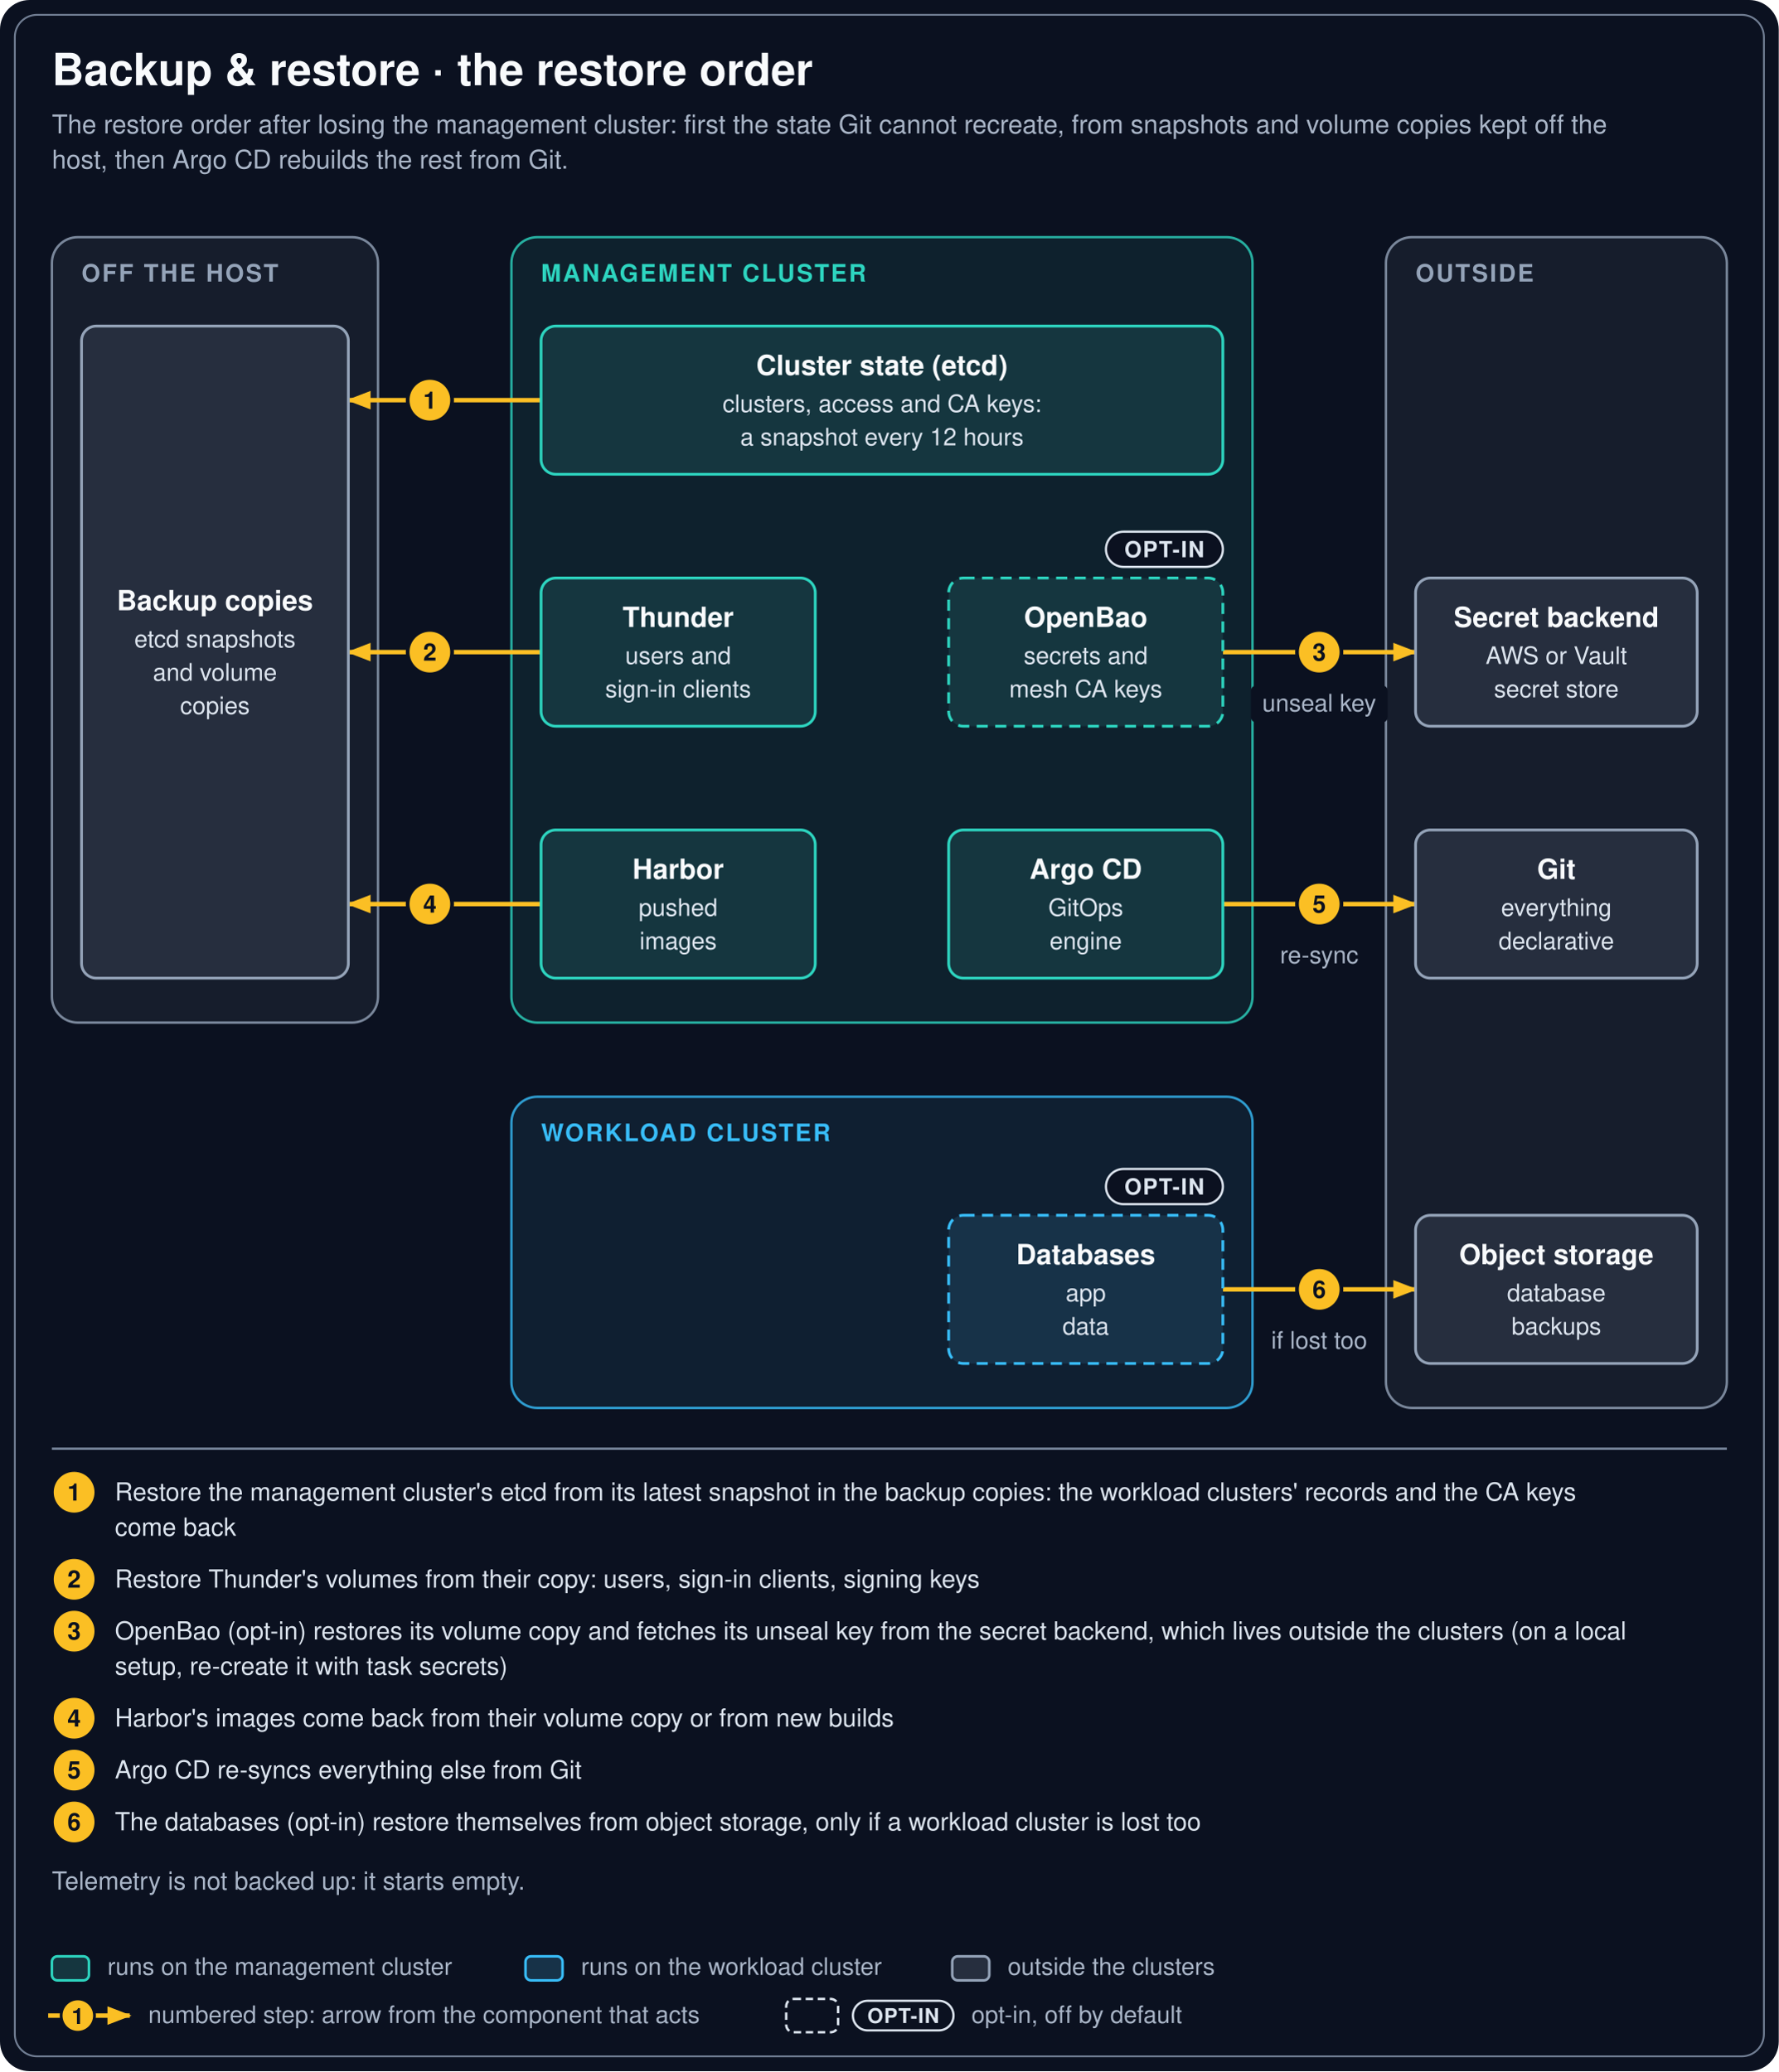
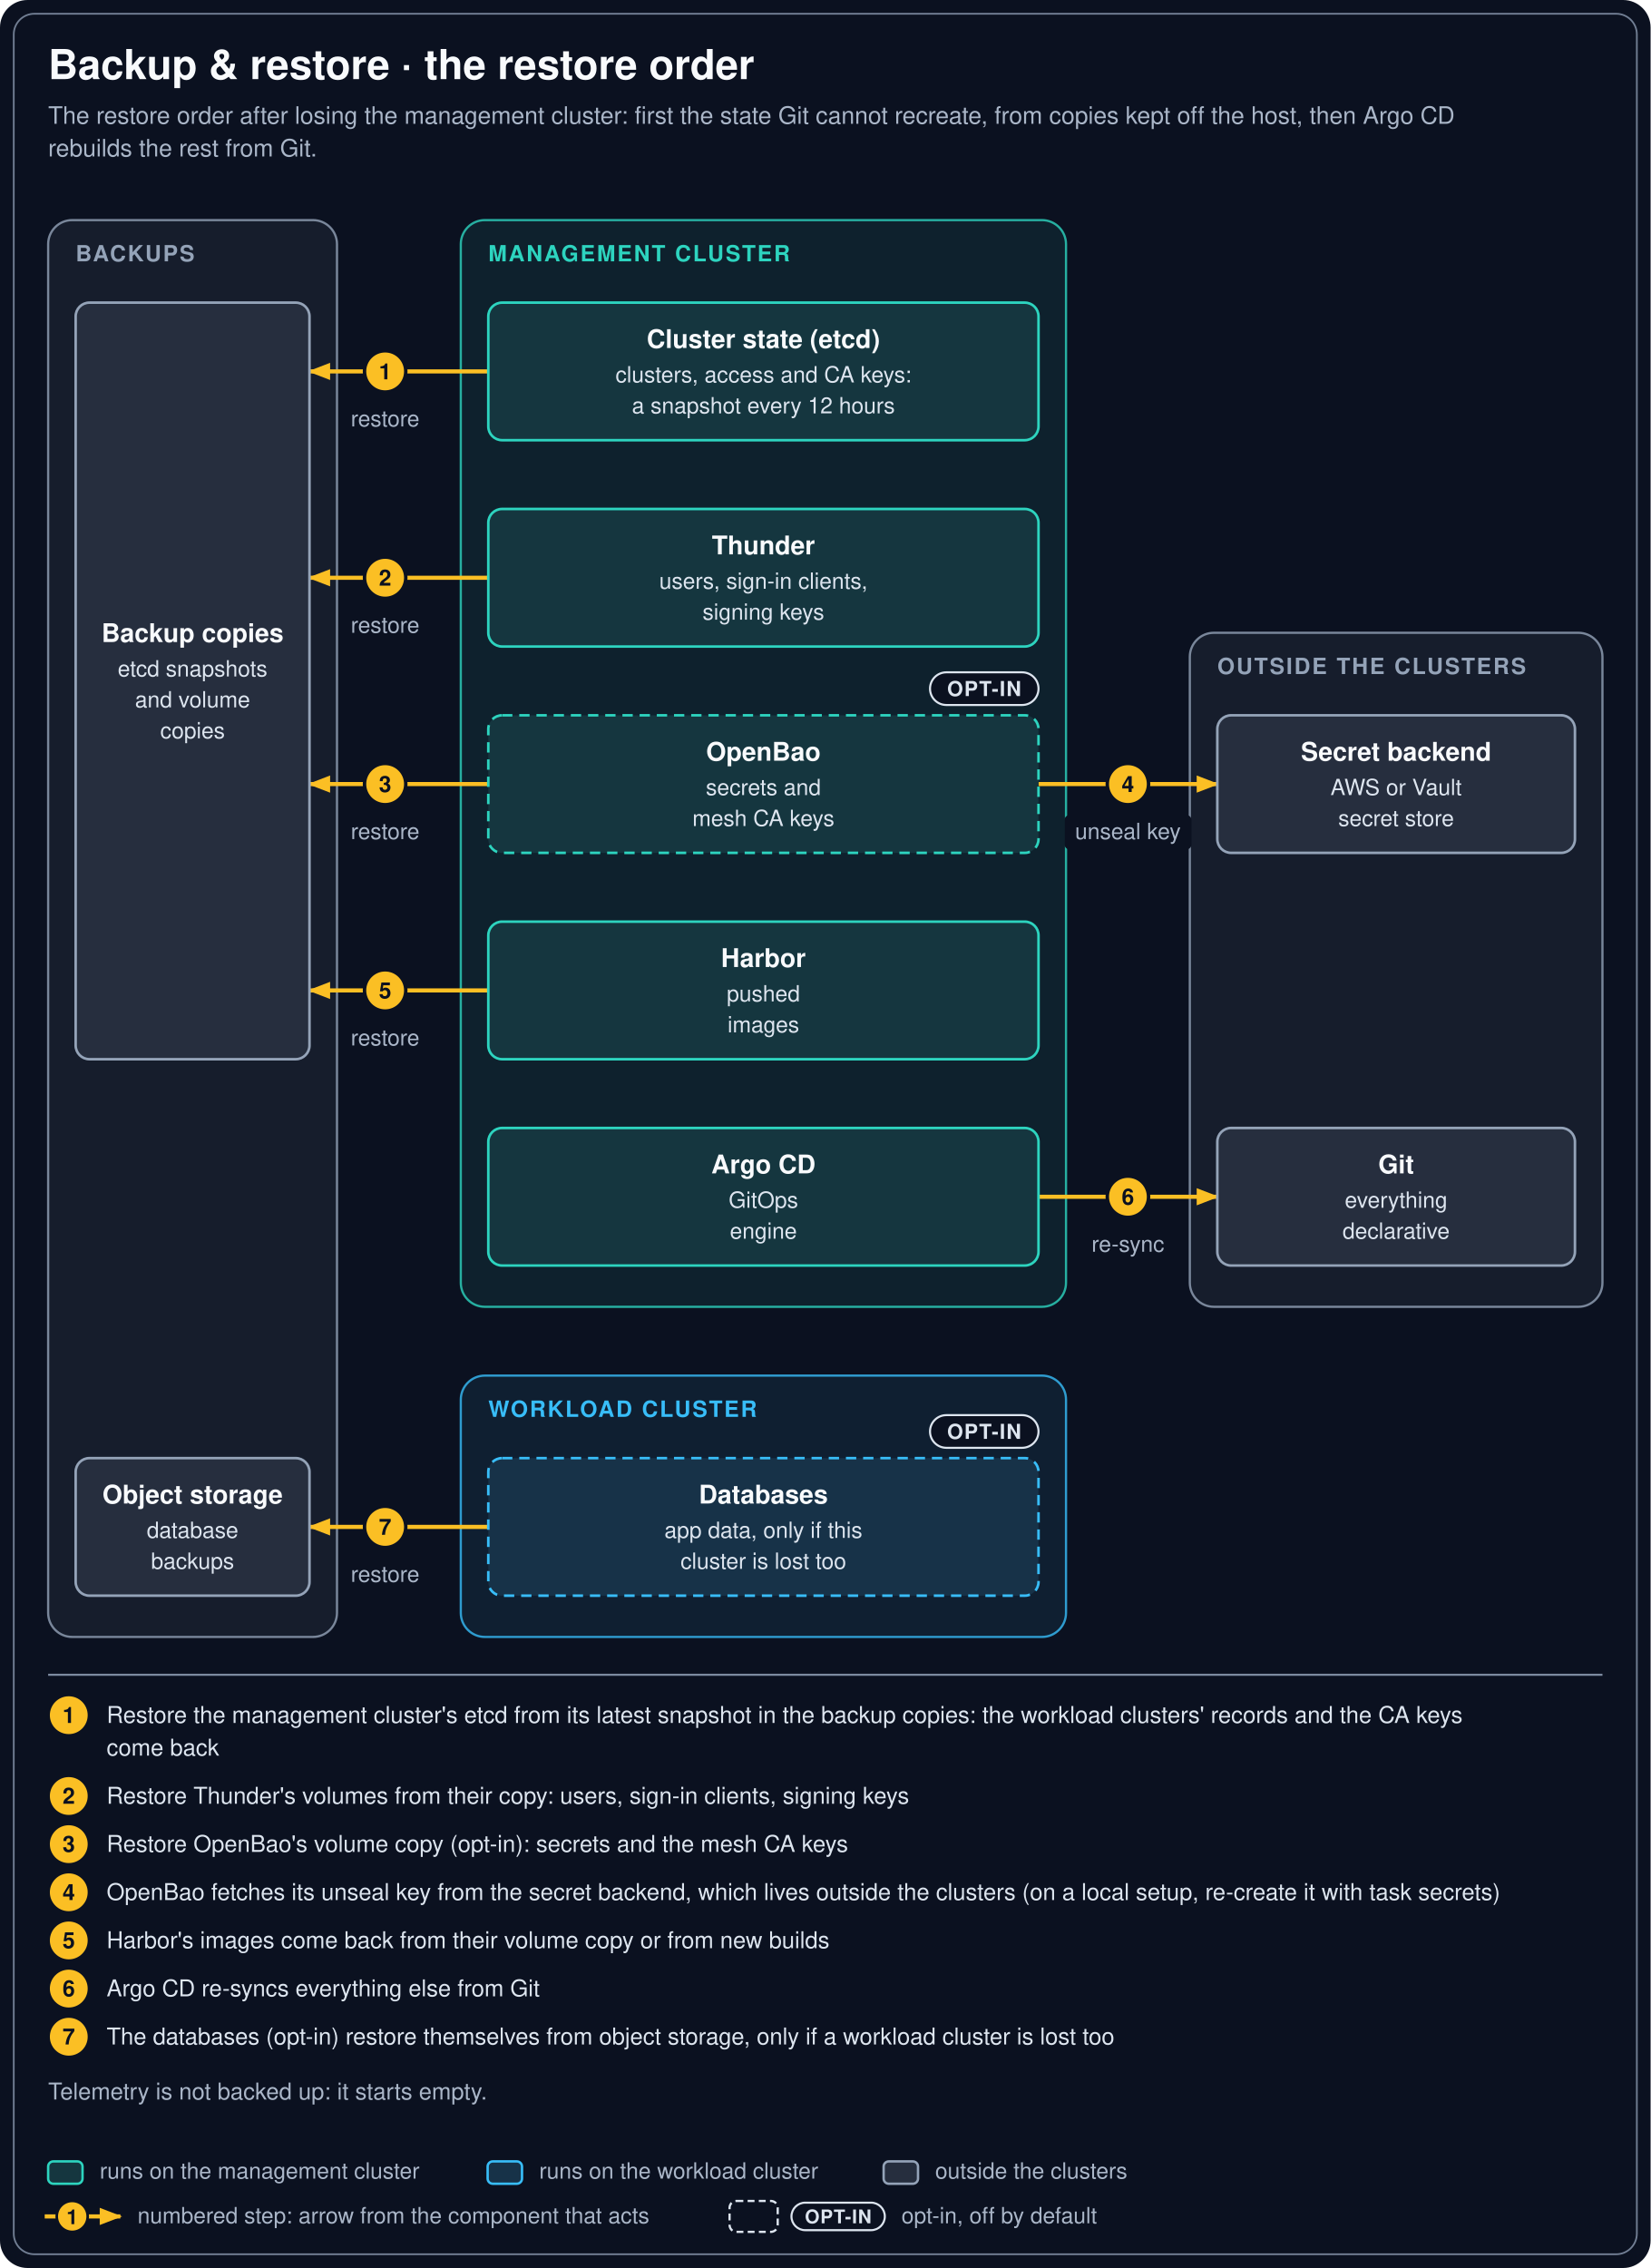
- <svg xmlns="http://www.w3.org/2000/svg" width="960" height="1118" viewBox="0 0 960 1118" role="img" aria-label="Backup &amp; restore · the restore order">
-   <style>.s{font-family:'Segoe UI','Helvetica Neue',Helvetica,Arial,'Liberation Sans',sans-serif}.m{font-family:'JetBrains Mono',SFMono-Regular,Menlo,Consolas,'Liberation Mono',monospace}.fx{fill:none;stroke-width:3.4;stroke-linecap:round;stroke-dasharray:4 10;opacity:0;animation:fxdash .9s linear infinite,fxseq 9.10s linear infinite both}@keyframes fxdash{to{stroke-dashoffset:-14}}@keyframes fxseq{0%{opacity:0}3%{opacity:1}29.0%{opacity:1}34.0%{opacity:0}100%{opacity:0}}@media (prefers-reduced-motion:reduce){.fx{animation:none;opacity:0}}</style>
+ <svg xmlns="http://www.w3.org/2000/svg" width="960" height="1319" viewBox="0 0 960 1319" role="img" aria-label="Backup &amp; restore · the restore order">
+   <style>.s{font-family:'Segoe UI','Helvetica Neue',Helvetica,Arial,'Liberation Sans',sans-serif}.m{font-family:'JetBrains Mono',SFMono-Regular,Menlo,Consolas,'Liberation Mono',monospace}.fx{fill:none;stroke-width:3.4;stroke-linecap:round;stroke-dasharray:4 10;opacity:0;animation:fxdash .9s linear infinite,fxseq 10.20s linear infinite both}@keyframes fxdash{to{stroke-dashoffset:-14}}@keyframes fxseq{0%{opacity:0}3%{opacity:1}25.9%{opacity:1}30.9%{opacity:0}100%{opacity:0}}@media (prefers-reduced-motion:reduce){.fx{animation:none;opacity:0}}</style>
  <defs>
    <marker id="ahfbbf24" markerWidth="13" markerHeight="10" refX="12" refY="5" orient="auto" markerUnits="userSpaceOnUse">
      <path d="M0,0 L13,5 L0,10 z" fill="#fbbf24" />
    </marker>
    <marker id="asfbbf24" markerWidth="13" markerHeight="10" refX="1" refY="5" orient="auto" markerUnits="userSpaceOnUse">
      <path d="M13,0 L0,5 L13,10 z" fill="#fbbf24" />
    </marker>
  </defs>
-   <rect width="960" height="1118" rx="16" fill="#0b1120" />
-   <rect x="8" y="8" width="944" height="1102" rx="12" fill="none" stroke="#8b9ab0" stroke-opacity=".8" />
-   <rect x="28" y="128" width="176" height="424" rx="14" fill="#161d2c" stroke="#94a3b8" stroke-opacity=".8" stroke-width="1.3" />
-   <text class="s" x="44.0" y="152.0" font-size="13" fill="#94a3b8" font-weight="700" letter-spacing="1.0">OFF THE HOST</text>
-   <rect x="276" y="128" width="400" height="424" rx="14" fill="#0e212d" stroke="#2dd4bf" stroke-opacity=".8" stroke-width="1.3" />
-   <text class="s" x="292.0" y="152.0" font-size="13" fill="#2dd4bf" font-weight="700" letter-spacing="1.0">MANAGEMENT CLUSTER</text>
-   <rect x="276" y="592" width="400" height="168" rx="14" fill="#0f1f31" stroke="#38bdf8" stroke-opacity=".8" stroke-width="1.3" />
-   <text class="s" x="292.0" y="616.0" font-size="13" fill="#38bdf8" font-weight="700" letter-spacing="1.0">WORKLOAD CLUSTER</text>
-   <rect x="748" y="128" width="184" height="632" rx="14" fill="#161d2c" stroke="#94a3b8" stroke-opacity=".8" stroke-width="1.3" />
-   <text class="s" x="764.0" y="152.0" font-size="13" fill="#94a3b8" font-weight="700" letter-spacing="1.0">OUTSIDE</text>
-   <path d="M 292.0 216.0 L 188.0 216.0" fill="none" stroke="#fbbf24" stroke-width="2.4" stroke-linejoin="round" marker-end="url(#ahfbbf24)" />
-   <path d="M 292.0 352.0 L 188.0 352.0" fill="none" stroke="#fbbf24" stroke-width="2.4" stroke-linejoin="round" marker-end="url(#ahfbbf24)" />
-   <path d="M 292.0 488.0 L 188.0 488.0" fill="none" stroke="#fbbf24" stroke-width="2.4" stroke-linejoin="round" marker-end="url(#ahfbbf24)" />
-   <path d="M 660.0 352.0 L 764.0 352.0" fill="none" stroke="#fbbf24" stroke-width="2.4" stroke-linejoin="round" marker-end="url(#ahfbbf24)" />
-   <path d="M 660.0 488.0 L 764.0 488.0" fill="none" stroke="#fbbf24" stroke-width="2.4" stroke-linejoin="round" marker-end="url(#ahfbbf24)" />
-   <path d="M 660.0 696.0 L 764.0 696.0" fill="none" stroke="#fbbf24" stroke-width="2.4" stroke-linejoin="round" marker-end="url(#ahfbbf24)" />
-   <path class="fx" d="M 292.0 216.0 L 188.0 216.0" stroke="#fde5a7" style="animation-delay:0s,0.00s" />
-   <path class="fx" d="M 292.0 352.0 L 188.0 352.0" stroke="#fde5a7" style="animation-delay:0s,1.10s" />
-   <path class="fx" d="M 292.0 488.0 L 188.0 488.0" stroke="#fde5a7" style="animation-delay:0s,3.30s" />
-   <path class="fx" d="M 660.0 352.0 L 764.0 352.0" stroke="#fde5a7" style="animation-delay:0s,2.20s" />
-   <path class="fx" d="M 660.0 488.0 L 764.0 488.0" stroke="#fde5a7" style="animation-delay:0s,4.40s" />
-   <path class="fx" d="M 660.0 696.0 L 764.0 696.0" stroke="#fde5a7" style="animation-delay:0s,5.50s" />
-   <rect x="44" y="176" width="144" height="352" rx="8" fill="#262e3e" stroke="#94a3b8" stroke-width="1.5" />
-   <text class="s" x="116.0" y="329.4" font-size="15" fill="#f8fafc" font-weight="600" text-anchor="middle">Backup copies</text>
-   <text class="s" x="116.0" y="349.4" font-size="13" fill="#dde5ef" text-anchor="middle">etcd snapshots</text>
-   <text class="s" x="116.0" y="367.4" font-size="13" fill="#dde5ef" text-anchor="middle">and volume</text>
-   <text class="s" x="116.0" y="385.4" font-size="13" fill="#dde5ef" text-anchor="middle">copies</text>
-   <rect x="292" y="176" width="368" height="80" rx="8" fill="#15363f" stroke="#2dd4bf" stroke-width="1.5" />
-   <text class="s" x="476.0" y="202.4" font-size="15" fill="#f8fafc" font-weight="600" text-anchor="middle">Cluster state (etcd)</text>
-   <text class="s" x="476.0" y="222.4" font-size="13" fill="#dde5ef" text-anchor="middle">clusters, access and CA keys:</text>
-   <text class="s" x="476.0" y="240.4" font-size="13" fill="#dde5ef" text-anchor="middle">a snapshot every 12 hours</text>
-   <rect x="764" y="312" width="152" height="80" rx="8" fill="#262e3e" stroke="#94a3b8" stroke-width="1.5" />
-   <text class="s" x="840.0" y="338.4" font-size="15" fill="#f8fafc" font-weight="600" text-anchor="middle">Secret backend</text>
-   <text class="s" x="840.0" y="358.4" font-size="13" fill="#dde5ef" text-anchor="middle">AWS or Vault</text>
-   <text class="s" x="840.0" y="376.4" font-size="13" fill="#dde5ef" text-anchor="middle">secret store</text>
-   <rect x="292" y="312" width="148" height="80" rx="8" fill="#15363f" stroke="#2dd4bf" stroke-width="1.5" />
-   <text class="s" x="366.0" y="338.4" font-size="15" fill="#f8fafc" font-weight="600" text-anchor="middle">Thunder</text>
-   <text class="s" x="366.0" y="358.4" font-size="13" fill="#dde5ef" text-anchor="middle">users and</text>
-   <text class="s" x="366.0" y="376.4" font-size="13" fill="#dde5ef" text-anchor="middle">sign-in clients</text>
-   <rect x="512" y="312" width="148" height="80" rx="8" fill="#15363f" stroke="#2dd4bf" stroke-width="1.5" stroke-dasharray="6 4" />
-   <text class="s" x="586.0" y="338.4" font-size="15" fill="#f8fafc" font-weight="600" text-anchor="middle">OpenBao</text>
-   <text class="s" x="586.0" y="358.4" font-size="13" fill="#dde5ef" text-anchor="middle">secrets and</text>
-   <text class="s" x="586.0" y="376.4" font-size="13" fill="#dde5ef" text-anchor="middle">mesh CA keys</text>
-   <rect x="596.9" y="287" width="63.1" height="19" rx="9.5" fill="#0b1120" stroke="#dde5ef" stroke-width="1.2" />
-   <text class="s" x="628.4" y="300.8" font-size="12" font-weight="700" fill="#dde5ef" text-anchor="middle" letter-spacing="0.6">OPT-IN</text>
-   <rect x="292" y="448" width="148" height="80" rx="8" fill="#15363f" stroke="#2dd4bf" stroke-width="1.5" />
-   <text class="s" x="366.0" y="474.4" font-size="15" fill="#f8fafc" font-weight="600" text-anchor="middle">Harbor</text>
-   <text class="s" x="366.0" y="494.4" font-size="13" fill="#dde5ef" text-anchor="middle">pushed</text>
-   <text class="s" x="366.0" y="512.4" font-size="13" fill="#dde5ef" text-anchor="middle">images</text>
-   <rect x="512" y="448" width="148" height="80" rx="8" fill="#15363f" stroke="#2dd4bf" stroke-width="1.5" />
-   <text class="s" x="586.0" y="474.4" font-size="15" fill="#f8fafc" font-weight="600" text-anchor="middle">Argo CD</text>
-   <text class="s" x="586.0" y="494.4" font-size="13" fill="#dde5ef" text-anchor="middle">GitOps</text>
-   <text class="s" x="586.0" y="512.4" font-size="13" fill="#dde5ef" text-anchor="middle">engine</text>
-   <rect x="764" y="448" width="152" height="80" rx="8" fill="#262e3e" stroke="#94a3b8" stroke-width="1.5" />
-   <text class="s" x="840.0" y="474.4" font-size="15" fill="#f8fafc" font-weight="600" text-anchor="middle">Git</text>
-   <text class="s" x="840.0" y="494.4" font-size="13" fill="#dde5ef" text-anchor="middle">everything</text>
-   <text class="s" x="840.0" y="512.4" font-size="13" fill="#dde5ef" text-anchor="middle">declarative</text>
-   <rect x="512" y="656" width="148" height="80" rx="8" fill="#173248" stroke="#38bdf8" stroke-width="1.5" stroke-dasharray="6 4" />
-   <text class="s" x="586.0" y="682.4" font-size="15" fill="#f8fafc" font-weight="600" text-anchor="middle">Databases</text>
-   <text class="s" x="586.0" y="702.4" font-size="13" fill="#dde5ef" text-anchor="middle">app</text>
-   <text class="s" x="586.0" y="720.4" font-size="13" fill="#dde5ef" text-anchor="middle">data</text>
-   <rect x="596.9" y="631" width="63.1" height="19" rx="9.5" fill="#0b1120" stroke="#dde5ef" stroke-width="1.2" />
-   <text class="s" x="628.4" y="644.8" font-size="12" font-weight="700" fill="#dde5ef" text-anchor="middle" letter-spacing="0.6">OPT-IN</text>
-   <rect x="764" y="656" width="152" height="80" rx="8" fill="#262e3e" stroke="#94a3b8" stroke-width="1.5" />
-   <text class="s" x="840.0" y="682.4" font-size="15" fill="#f8fafc" font-weight="600" text-anchor="middle">Object storage</text>
-   <text class="s" x="840.0" y="702.4" font-size="13" fill="#dde5ef" text-anchor="middle">database</text>
-   <text class="s" x="840.0" y="720.4" font-size="13" fill="#dde5ef" text-anchor="middle">backups</text>
+   <rect width="960" height="1319" rx="16" fill="#0b1120" />
+   <rect x="8" y="8" width="944" height="1303" rx="12" fill="none" stroke="#8b9ab0" stroke-opacity=".8" />
+   <rect x="28" y="128" width="168" height="824" rx="14" fill="#161d2c" stroke="#94a3b8" stroke-opacity=".8" stroke-width="1.3" />
+   <text class="s" x="44.0" y="152.0" font-size="13" fill="#94a3b8" font-weight="700" letter-spacing="1.0">BACKUPS</text>
+   <rect x="268" y="128" width="352" height="632" rx="14" fill="#0e212d" stroke="#2dd4bf" stroke-opacity=".8" stroke-width="1.3" />
+   <text class="s" x="284.0" y="152.0" font-size="13" fill="#2dd4bf" font-weight="700" letter-spacing="1.0">MANAGEMENT CLUSTER</text>
+   <rect x="268" y="800" width="352" height="152" rx="14" fill="#0f1f31" stroke="#38bdf8" stroke-opacity=".8" stroke-width="1.3" />
+   <text class="s" x="284.0" y="824.0" font-size="13" fill="#38bdf8" font-weight="700" letter-spacing="1.0">WORKLOAD CLUSTER</text>
+   <rect x="692" y="368" width="240" height="392" rx="14" fill="#161d2c" stroke="#94a3b8" stroke-opacity=".8" stroke-width="1.3" />
+   <text class="s" x="708.0" y="392.0" font-size="13" fill="#94a3b8" font-weight="700" letter-spacing="1.0">OUTSIDE THE CLUSTERS</text>
+   <path d="M 284.0 216.0 L 180.0 216.0" fill="none" stroke="#fbbf24" stroke-width="2.4" stroke-linejoin="round" marker-end="url(#ahfbbf24)" />
+   <path d="M 284.0 336.0 L 180.0 336.0" fill="none" stroke="#fbbf24" stroke-width="2.4" stroke-linejoin="round" marker-end="url(#ahfbbf24)" />
+   <path d="M 284.0 456.0 L 180.0 456.0" fill="none" stroke="#fbbf24" stroke-width="2.4" stroke-linejoin="round" marker-end="url(#ahfbbf24)" />
+   <path d="M 284.0 576.0 L 180.0 576.0" fill="none" stroke="#fbbf24" stroke-width="2.4" stroke-linejoin="round" marker-end="url(#ahfbbf24)" />
+   <path d="M 604.0 456.0 L 708.0 456.0" fill="none" stroke="#fbbf24" stroke-width="2.4" stroke-linejoin="round" marker-end="url(#ahfbbf24)" />
+   <path d="M 604.0 696.0 L 708.0 696.0" fill="none" stroke="#fbbf24" stroke-width="2.4" stroke-linejoin="round" marker-end="url(#ahfbbf24)" />
+   <path d="M 284.0 888.0 L 180.0 888.0" fill="none" stroke="#fbbf24" stroke-width="2.4" stroke-linejoin="round" marker-end="url(#ahfbbf24)" />
+   <path class="fx" d="M 284.0 216.0 L 180.0 216.0" stroke="#fde5a7" style="animation-delay:0s,0.00s" />
+   <path class="fx" d="M 284.0 336.0 L 180.0 336.0" stroke="#fde5a7" style="animation-delay:0s,1.10s" />
+   <path class="fx" d="M 284.0 456.0 L 180.0 456.0" stroke="#fde5a7" style="animation-delay:0s,2.20s" />
+   <path class="fx" d="M 284.0 576.0 L 180.0 576.0" stroke="#fde5a7" style="animation-delay:0s,4.40s" />
+   <path class="fx" d="M 604.0 456.0 L 708.0 456.0" stroke="#fde5a7" style="animation-delay:0s,3.30s" />
+   <path class="fx" d="M 604.0 696.0 L 708.0 696.0" stroke="#fde5a7" style="animation-delay:0s,5.50s" />
+   <path class="fx" d="M 284.0 888.0 L 180.0 888.0" stroke="#fde5a7" style="animation-delay:0s,6.60s" />
+   <rect x="44" y="176" width="136" height="440" rx="8" fill="#262e3e" stroke="#94a3b8" stroke-width="1.5" />
+   <text class="s" x="112.0" y="373.4" font-size="15" fill="#f8fafc" font-weight="600" text-anchor="middle">Backup copies</text>
+   <text class="s" x="112.0" y="393.4" font-size="13" fill="#dde5ef" text-anchor="middle">etcd snapshots</text>
+   <text class="s" x="112.0" y="411.4" font-size="13" fill="#dde5ef" text-anchor="middle">and volume</text>
+   <text class="s" x="112.0" y="429.4" font-size="13" fill="#dde5ef" text-anchor="middle">copies</text>
+   <rect x="44" y="848" width="136" height="80" rx="8" fill="#262e3e" stroke="#94a3b8" stroke-width="1.5" />
+   <text class="s" x="112.0" y="874.4" font-size="15" fill="#f8fafc" font-weight="600" text-anchor="middle">Object storage</text>
+   <text class="s" x="112.0" y="894.4" font-size="13" fill="#dde5ef" text-anchor="middle">database</text>
+   <text class="s" x="112.0" y="912.4" font-size="13" fill="#dde5ef" text-anchor="middle">backups</text>
+   <rect x="284" y="176" width="320" height="80" rx="8" fill="#15363f" stroke="#2dd4bf" stroke-width="1.5" />
+   <text class="s" x="444.0" y="202.4" font-size="15" fill="#f8fafc" font-weight="600" text-anchor="middle">Cluster state (etcd)</text>
+   <text class="s" x="444.0" y="222.4" font-size="13" fill="#dde5ef" text-anchor="middle">clusters, access and CA keys:</text>
+   <text class="s" x="444.0" y="240.4" font-size="13" fill="#dde5ef" text-anchor="middle">a snapshot every 12 hours</text>
+   <rect x="284" y="296" width="320" height="80" rx="8" fill="#15363f" stroke="#2dd4bf" stroke-width="1.5" />
+   <text class="s" x="444.0" y="322.4" font-size="15" fill="#f8fafc" font-weight="600" text-anchor="middle">Thunder</text>
+   <text class="s" x="444.0" y="342.4" font-size="13" fill="#dde5ef" text-anchor="middle">users, sign-in clients,</text>
+   <text class="s" x="444.0" y="360.4" font-size="13" fill="#dde5ef" text-anchor="middle">signing keys</text>
+   <rect x="284" y="416" width="320" height="80" rx="8" fill="#15363f" stroke="#2dd4bf" stroke-width="1.5" stroke-dasharray="6 4" />
+   <text class="s" x="444.0" y="442.4" font-size="15" fill="#f8fafc" font-weight="600" text-anchor="middle">OpenBao</text>
+   <text class="s" x="444.0" y="462.4" font-size="13" fill="#dde5ef" text-anchor="middle">secrets and</text>
+   <text class="s" x="444.0" y="480.4" font-size="13" fill="#dde5ef" text-anchor="middle">mesh CA keys</text>
+   <rect x="540.9" y="391" width="63.1" height="19" rx="9.5" fill="#0b1120" stroke="#dde5ef" stroke-width="1.2" />
+   <text class="s" x="572.4" y="404.8" font-size="12" font-weight="700" fill="#dde5ef" text-anchor="middle" letter-spacing="0.6">OPT-IN</text>
+   <rect x="284" y="536" width="320" height="80" rx="8" fill="#15363f" stroke="#2dd4bf" stroke-width="1.5" />
+   <text class="s" x="444.0" y="562.4" font-size="15" fill="#f8fafc" font-weight="600" text-anchor="middle">Harbor</text>
+   <text class="s" x="444.0" y="582.4" font-size="13" fill="#dde5ef" text-anchor="middle">pushed</text>
+   <text class="s" x="444.0" y="600.4" font-size="13" fill="#dde5ef" text-anchor="middle">images</text>
+   <rect x="284" y="656" width="320" height="80" rx="8" fill="#15363f" stroke="#2dd4bf" stroke-width="1.5" />
+   <text class="s" x="444.0" y="682.4" font-size="15" fill="#f8fafc" font-weight="600" text-anchor="middle">Argo CD</text>
+   <text class="s" x="444.0" y="702.4" font-size="13" fill="#dde5ef" text-anchor="middle">GitOps</text>
+   <text class="s" x="444.0" y="720.4" font-size="13" fill="#dde5ef" text-anchor="middle">engine</text>
+   <rect x="284" y="848" width="320" height="80" rx="8" fill="#173248" stroke="#38bdf8" stroke-width="1.5" stroke-dasharray="6 4" />
+   <text class="s" x="444.0" y="874.4" font-size="15" fill="#f8fafc" font-weight="600" text-anchor="middle">Databases</text>
+   <text class="s" x="444.0" y="894.4" font-size="13" fill="#dde5ef" text-anchor="middle">app data, only if this</text>
+   <text class="s" x="444.0" y="912.4" font-size="13" fill="#dde5ef" text-anchor="middle">cluster is lost too</text>
+   <rect x="540.9" y="823" width="63.1" height="19" rx="9.5" fill="#0b1120" stroke="#dde5ef" stroke-width="1.2" />
+   <text class="s" x="572.4" y="836.8" font-size="12" font-weight="700" fill="#dde5ef" text-anchor="middle" letter-spacing="0.6">OPT-IN</text>
+   <rect x="708" y="416" width="208" height="80" rx="8" fill="#262e3e" stroke="#94a3b8" stroke-width="1.5" />
+   <text class="s" x="812.0" y="442.4" font-size="15" fill="#f8fafc" font-weight="600" text-anchor="middle">Secret backend</text>
+   <text class="s" x="812.0" y="462.4" font-size="13" fill="#dde5ef" text-anchor="middle">AWS or Vault</text>
+   <text class="s" x="812.0" y="480.4" font-size="13" fill="#dde5ef" text-anchor="middle">secret store</text>
+   <rect x="708" y="656" width="208" height="80" rx="8" fill="#262e3e" stroke="#94a3b8" stroke-width="1.5" />
+   <text class="s" x="812.0" y="682.4" font-size="15" fill="#f8fafc" font-weight="600" text-anchor="middle">Git</text>
+   <text class="s" x="812.0" y="702.4" font-size="13" fill="#dde5ef" text-anchor="middle">everything</text>
+   <text class="s" x="812.0" y="720.4" font-size="13" fill="#dde5ef" text-anchor="middle">declarative</text>
  <text class="s" x="28.0" y="46.0" font-size="24" fill="#f8fafc" font-weight="700">Backup &amp; restore · the restore order</text>
-   <text class="s" x="28.0" y="72.0" font-size="14" fill="#aab6c8">The restore order after losing the management cluster: first the state Git cannot recreate, from snapshots and volume copies kept off the</text>
-   <text class="s" x="28.0" y="91.0" font-size="14" fill="#aab6c8">host, then Argo CD rebuilds the rest from Git.</text>
-   <circle cx="232.0" cy="216.0" r="12" fill="#fbbf24" stroke="#0b1120" stroke-width="2" />
-   <text class="s" x="232.0" y="220.6" font-size="13" font-weight="700" fill="#0b1120" text-anchor="middle">1</text>
-   <circle cx="232.0" cy="352.0" r="12" fill="#fbbf24" stroke="#0b1120" stroke-width="2" />
-   <text class="s" x="232.0" y="356.6" font-size="13" font-weight="700" fill="#0b1120" text-anchor="middle">2</text>
-   <circle cx="232.0" cy="488.0" r="12" fill="#fbbf24" stroke="#0b1120" stroke-width="2" />
-   <text class="s" x="232.0" y="492.6" font-size="13" font-weight="700" fill="#0b1120" text-anchor="middle">4</text>
-   <rect x="675.1" y="370.0" width="73.9" height="20.0" rx="3" fill="#0b1120" />
-   <text class="s" x="712.0" y="384.0" font-size="13" fill="#aab6c8" text-anchor="middle">unseal key</text>
-   <circle cx="712.0" cy="352.0" r="12" fill="#fbbf24" stroke="#0b1120" stroke-width="2" />
-   <text class="s" x="712.0" y="356.6" font-size="13" font-weight="700" fill="#0b1120" text-anchor="middle">3</text>
-   <rect x="685.4" y="506.0" width="53.2" height="20.0" rx="3" fill="#0b1120" />
-   <text class="s" x="712.0" y="520.0" font-size="13" fill="#aab6c8" text-anchor="middle">re-sync</text>
-   <circle cx="712.0" cy="488.0" r="12" fill="#fbbf24" stroke="#0b1120" stroke-width="2" />
-   <text class="s" x="712.0" y="492.6" font-size="13" font-weight="700" fill="#0b1120" text-anchor="middle">5</text>
-   <rect x="680.4" y="714.0" width="63.1" height="20.0" rx="3" fill="#0b1120" />
-   <text class="s" x="712.0" y="728.0" font-size="13" fill="#aab6c8" text-anchor="middle">if lost too</text>
-   <circle cx="712.0" cy="696.0" r="12" fill="#fbbf24" stroke="#0b1120" stroke-width="2" />
-   <text class="s" x="712.0" y="700.6" font-size="13" font-weight="700" fill="#0b1120" text-anchor="middle">6</text>
-   <line x1="28" y1="782" x2="932" y2="782" stroke="#7c8aa0" stroke-width="1.2" />
-   <circle cx="40" cy="805.5" r="11" fill="#fbbf24" />
-   <text class="s" x="40" y="810" font-size="13" font-weight="700" fill="#0b1120" text-anchor="middle">1</text>
-   <text class="s" x="62.0" y="810.0" font-size="13.5" fill="#dde5ef">Restore the management cluster's etcd from its latest snapshot in the backup copies: the workload clusters' records and the CA keys</text>
-   <text class="s" x="62.0" y="829.0" font-size="13.5" fill="#dde5ef">come back</text>
-   <circle cx="40" cy="852.5" r="11" fill="#fbbf24" />
-   <text class="s" x="40" y="857" font-size="13" font-weight="700" fill="#0b1120" text-anchor="middle">2</text>
-   <text class="s" x="62.0" y="857.0" font-size="13.5" fill="#dde5ef">Restore Thunder's volumes from their copy: users, sign-in clients, signing keys</text>
-   <circle cx="40" cy="880.5" r="11" fill="#fbbf24" />
-   <text class="s" x="40" y="885" font-size="13" font-weight="700" fill="#0b1120" text-anchor="middle">3</text>
-   <text class="s" x="62.0" y="885.0" font-size="13.5" fill="#dde5ef">OpenBao (opt-in) restores its volume copy and fetches its unseal key from the secret backend, which lives outside the clusters (on a local</text>
-   <text class="s" x="62.0" y="904.0" font-size="13.5" fill="#dde5ef">setup, re-create it with task secrets)</text>
-   <circle cx="40" cy="927.5" r="11" fill="#fbbf24" />
-   <text class="s" x="40" y="932" font-size="13" font-weight="700" fill="#0b1120" text-anchor="middle">4</text>
-   <text class="s" x="62.0" y="932.0" font-size="13.5" fill="#dde5ef">Harbor's images come back from their volume copy or from new builds</text>
-   <circle cx="40" cy="955.5" r="11" fill="#fbbf24" />
-   <text class="s" x="40" y="960" font-size="13" font-weight="700" fill="#0b1120" text-anchor="middle">5</text>
-   <text class="s" x="62.0" y="960.0" font-size="13.5" fill="#dde5ef">Argo CD re-syncs everything else from Git</text>
-   <circle cx="40" cy="983.5" r="11" fill="#fbbf24" />
-   <text class="s" x="40" y="988" font-size="13" font-weight="700" fill="#0b1120" text-anchor="middle">6</text>
-   <text class="s" x="62.0" y="988.0" font-size="13.5" fill="#dde5ef">The databases (opt-in) restore themselves from object storage, only if a workload cluster is lost too</text>
-   <text class="s" x="28.0" y="1020.0" font-size="13.5" fill="#aab6c8">Telemetry is not backed up: it starts empty.</text>
-   <rect x="28" y="1056" width="20" height="13" rx="3" fill="#15363f" stroke="#2dd4bf" stroke-width="1.4" />
-   <text class="s" x="58.0" y="1066.0" font-size="13" fill="#aab6c8">runs on the management cluster</text>
-   <rect x="283.605" y="1056" width="20" height="13" rx="3" fill="#173248" stroke="#38bdf8" stroke-width="1.4" />
-   <text class="s" x="313.6" y="1066.0" font-size="13" fill="#aab6c8">runs on the workload cluster</text>
-   <rect x="513.924" y="1056" width="20" height="13" rx="3" fill="#262e3e" stroke="#94a3b8" stroke-width="1.4" />
-   <text class="s" x="543.9" y="1066.0" font-size="13" fill="#aab6c8">outside the clusters</text>
-   <path d="M 26 1088 L 70 1088" stroke="#fbbf24" stroke-width="2.4" marker-end="url(#ahfbbf24)" />
-   <circle cx="42" cy="1088" r="9" fill="#fbbf24" stroke="#0b1120" stroke-width="1.5" />
-   <text class="s" x="42" y="1092.5" font-size="12" font-weight="700" fill="#0b1120" text-anchor="middle">1</text>
-   <text class="s" x="80.0" y="1092.0" font-size="13" fill="#aab6c8">numbered step: arrow from the component that acts</text>
+   <text class="s" x="28.0" y="72.0" font-size="14" fill="#aab6c8">The restore order after losing the management cluster: first the state Git cannot recreate, from copies kept off the host, then Argo CD</text>
+   <text class="s" x="28.0" y="91.0" font-size="14" fill="#aab6c8">rebuilds the rest from Git.</text>
+   <rect x="198.6" y="234.0" width="50.9" height="20.0" rx="3" fill="#0b1120" />
+   <text class="s" x="224.0" y="248.0" font-size="13" fill="#aab6c8" text-anchor="middle">restore</text>
+   <circle cx="224.0" cy="216.0" r="12" fill="#fbbf24" stroke="#0b1120" stroke-width="2" />
+   <text class="s" x="224.0" y="220.6" font-size="13" font-weight="700" fill="#0b1120" text-anchor="middle">1</text>
+   <rect x="198.6" y="354.0" width="50.9" height="20.0" rx="3" fill="#0b1120" />
+   <text class="s" x="224.0" y="368.0" font-size="13" fill="#aab6c8" text-anchor="middle">restore</text>
+   <circle cx="224.0" cy="336.0" r="12" fill="#fbbf24" stroke="#0b1120" stroke-width="2" />
+   <text class="s" x="224.0" y="340.6" font-size="13" font-weight="700" fill="#0b1120" text-anchor="middle">2</text>
+   <rect x="198.6" y="474.0" width="50.9" height="20.0" rx="3" fill="#0b1120" />
+   <text class="s" x="224.0" y="488.0" font-size="13" fill="#aab6c8" text-anchor="middle">restore</text>
+   <circle cx="224.0" cy="456.0" r="12" fill="#fbbf24" stroke="#0b1120" stroke-width="2" />
+   <text class="s" x="224.0" y="460.6" font-size="13" font-weight="700" fill="#0b1120" text-anchor="middle">3</text>
+   <rect x="198.6" y="594.0" width="50.9" height="20.0" rx="3" fill="#0b1120" />
+   <text class="s" x="224.0" y="608.0" font-size="13" fill="#aab6c8" text-anchor="middle">restore</text>
+   <circle cx="224.0" cy="576.0" r="12" fill="#fbbf24" stroke="#0b1120" stroke-width="2" />
+   <text class="s" x="224.0" y="580.6" font-size="13" font-weight="700" fill="#0b1120" text-anchor="middle">5</text>
+   <rect x="619.1" y="474.0" width="73.9" height="20.0" rx="3" fill="#0b1120" />
+   <text class="s" x="656.0" y="488.0" font-size="13" fill="#aab6c8" text-anchor="middle">unseal key</text>
+   <circle cx="656.0" cy="456.0" r="12" fill="#fbbf24" stroke="#0b1120" stroke-width="2" />
+   <text class="s" x="656.0" y="460.6" font-size="13" font-weight="700" fill="#0b1120" text-anchor="middle">4</text>
+   <rect x="629.4" y="714.0" width="53.2" height="20.0" rx="3" fill="#0b1120" />
+   <text class="s" x="656.0" y="728.0" font-size="13" fill="#aab6c8" text-anchor="middle">re-sync</text>
+   <circle cx="656.0" cy="696.0" r="12" fill="#fbbf24" stroke="#0b1120" stroke-width="2" />
+   <text class="s" x="656.0" y="700.6" font-size="13" font-weight="700" fill="#0b1120" text-anchor="middle">6</text>
+   <rect x="198.6" y="906.0" width="50.9" height="20.0" rx="3" fill="#0b1120" />
+   <text class="s" x="224.0" y="920.0" font-size="13" fill="#aab6c8" text-anchor="middle">restore</text>
+   <circle cx="224.0" cy="888.0" r="12" fill="#fbbf24" stroke="#0b1120" stroke-width="2" />
+   <text class="s" x="224.0" y="892.6" font-size="13" font-weight="700" fill="#0b1120" text-anchor="middle">7</text>
+   <line x1="28" y1="974" x2="932" y2="974" stroke="#7c8aa0" stroke-width="1.2" />
+   <circle cx="40" cy="997.5" r="11" fill="#fbbf24" />
+   <text class="s" x="40" y="1002" font-size="13" font-weight="700" fill="#0b1120" text-anchor="middle">1</text>
+   <text class="s" x="62.0" y="1002.0" font-size="13.5" fill="#dde5ef">Restore the management cluster's etcd from its latest snapshot in the backup copies: the workload clusters' records and the CA keys</text>
+   <text class="s" x="62.0" y="1021.0" font-size="13.5" fill="#dde5ef">come back</text>
+   <circle cx="40" cy="1044.5" r="11" fill="#fbbf24" />
+   <text class="s" x="40" y="1049" font-size="13" font-weight="700" fill="#0b1120" text-anchor="middle">2</text>
+   <text class="s" x="62.0" y="1049.0" font-size="13.5" fill="#dde5ef">Restore Thunder's volumes from their copy: users, sign-in clients, signing keys</text>
+   <circle cx="40" cy="1072.5" r="11" fill="#fbbf24" />
+   <text class="s" x="40" y="1077" font-size="13" font-weight="700" fill="#0b1120" text-anchor="middle">3</text>
+   <text class="s" x="62.0" y="1077.0" font-size="13.5" fill="#dde5ef">Restore OpenBao's volume copy (opt-in): secrets and the mesh CA keys</text>
+   <circle cx="40" cy="1100.5" r="11" fill="#fbbf24" />
+   <text class="s" x="40" y="1105" font-size="13" font-weight="700" fill="#0b1120" text-anchor="middle">4</text>
+   <text class="s" x="62.0" y="1105.0" font-size="13.5" fill="#dde5ef">OpenBao fetches its unseal key from the secret backend, which lives outside the clusters (on a local setup, re-create it with task secrets)</text>
+   <circle cx="40" cy="1128.5" r="11" fill="#fbbf24" />
+   <text class="s" x="40" y="1133" font-size="13" font-weight="700" fill="#0b1120" text-anchor="middle">5</text>
+   <text class="s" x="62.0" y="1133.0" font-size="13.5" fill="#dde5ef">Harbor's images come back from their volume copy or from new builds</text>
+   <circle cx="40" cy="1156.5" r="11" fill="#fbbf24" />
+   <text class="s" x="40" y="1161" font-size="13" font-weight="700" fill="#0b1120" text-anchor="middle">6</text>
+   <text class="s" x="62.0" y="1161.0" font-size="13.5" fill="#dde5ef">Argo CD re-syncs everything else from Git</text>
+   <circle cx="40" cy="1184.5" r="11" fill="#fbbf24" />
+   <text class="s" x="40" y="1189" font-size="13" font-weight="700" fill="#0b1120" text-anchor="middle">7</text>
+   <text class="s" x="62.0" y="1189.0" font-size="13.5" fill="#dde5ef">The databases (opt-in) restore themselves from object storage, only if a workload cluster is lost too</text>
+   <text class="s" x="28.0" y="1221.0" font-size="13.5" fill="#aab6c8">Telemetry is not backed up: it starts empty.</text>
+   <rect x="28" y="1257" width="20" height="13" rx="3" fill="#15363f" stroke="#2dd4bf" stroke-width="1.4" />
+   <text class="s" x="58.0" y="1267.0" font-size="13" fill="#aab6c8">runs on the management cluster</text>
+   <rect x="283.605" y="1257" width="20" height="13" rx="3" fill="#173248" stroke="#38bdf8" stroke-width="1.4" />
+   <text class="s" x="313.6" y="1267.0" font-size="13" fill="#aab6c8">runs on the workload cluster</text>
+   <rect x="513.924" y="1257" width="20" height="13" rx="3" fill="#262e3e" stroke="#94a3b8" stroke-width="1.4" />
+   <text class="s" x="543.9" y="1267.0" font-size="13" fill="#aab6c8">outside the clusters</text>
+   <path d="M 26 1289 L 70 1289" stroke="#fbbf24" stroke-width="2.4" marker-end="url(#ahfbbf24)" />
+   <circle cx="42" cy="1289" r="9" fill="#fbbf24" stroke="#0b1120" stroke-width="1.5" />
+   <text class="s" x="42" y="1293.5" font-size="12" font-weight="700" fill="#0b1120" text-anchor="middle">1</text>
+   <text class="s" x="80.0" y="1293.0" font-size="13" fill="#aab6c8">numbered step: arrow from the component that acts</text>
  <g>
-     <rect x="424.32" y="1079" width="28" height="18" rx="4" fill="none" stroke="#dde5ef" stroke-width="1.3" stroke-dasharray="4 2.5" />
-     <rect x="460.32" y="1080" width="54.3" height="16" rx="8" fill="none" stroke="#dde5ef" stroke-width="1.2" />
-     <text class="s" x="487.5" y="1092" font-size="11" font-weight="700" fill="#dde5ef" text-anchor="middle" letter-spacing="0.4">OPT-IN</text>
+     <rect x="424.32" y="1280" width="28" height="18" rx="4" fill="none" stroke="#dde5ef" stroke-width="1.3" stroke-dasharray="4 2.5" />
+     <rect x="460.32" y="1281" width="54.3" height="16" rx="8" fill="none" stroke="#dde5ef" stroke-width="1.2" />
+     <text class="s" x="487.5" y="1293" font-size="11" font-weight="700" fill="#dde5ef" text-anchor="middle" letter-spacing="0.4">OPT-IN</text>
  </g>
-   <text class="s" x="524.3" y="1092.0" font-size="13" fill="#aab6c8">opt-in, off by default</text>
+   <text class="s" x="524.3" y="1293.0" font-size="13" fill="#aab6c8">opt-in, off by default</text>
</svg>
